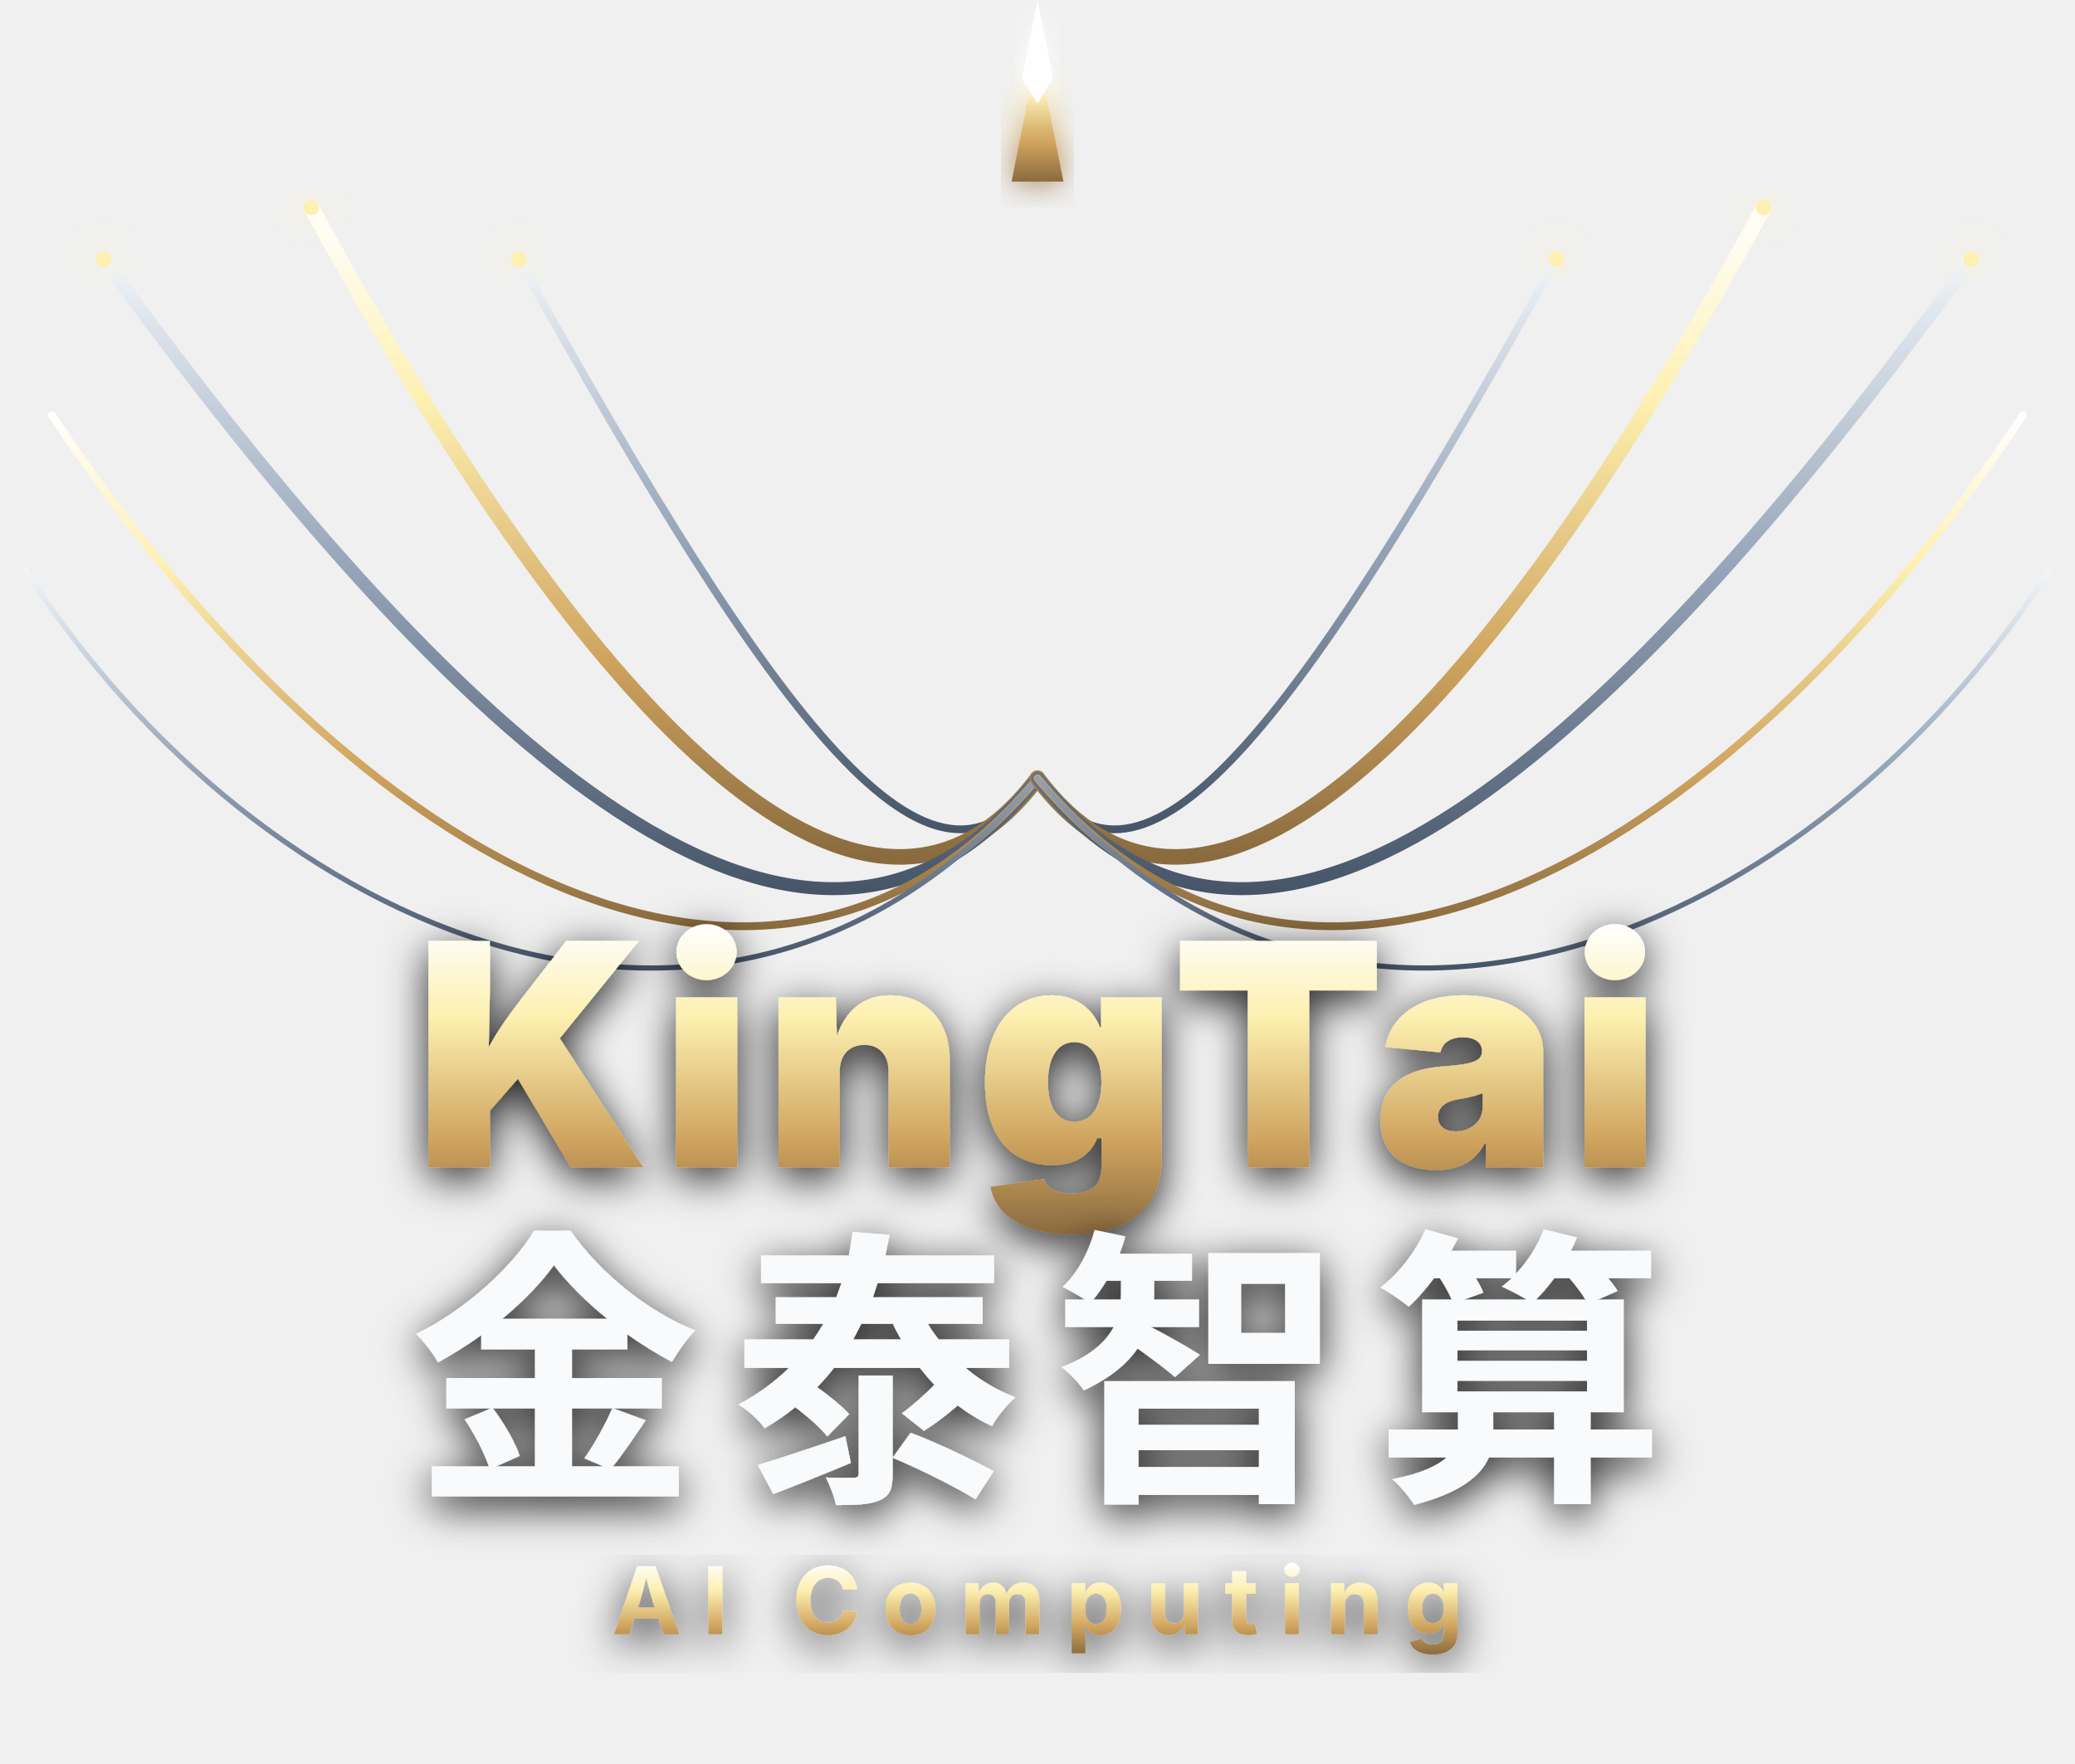
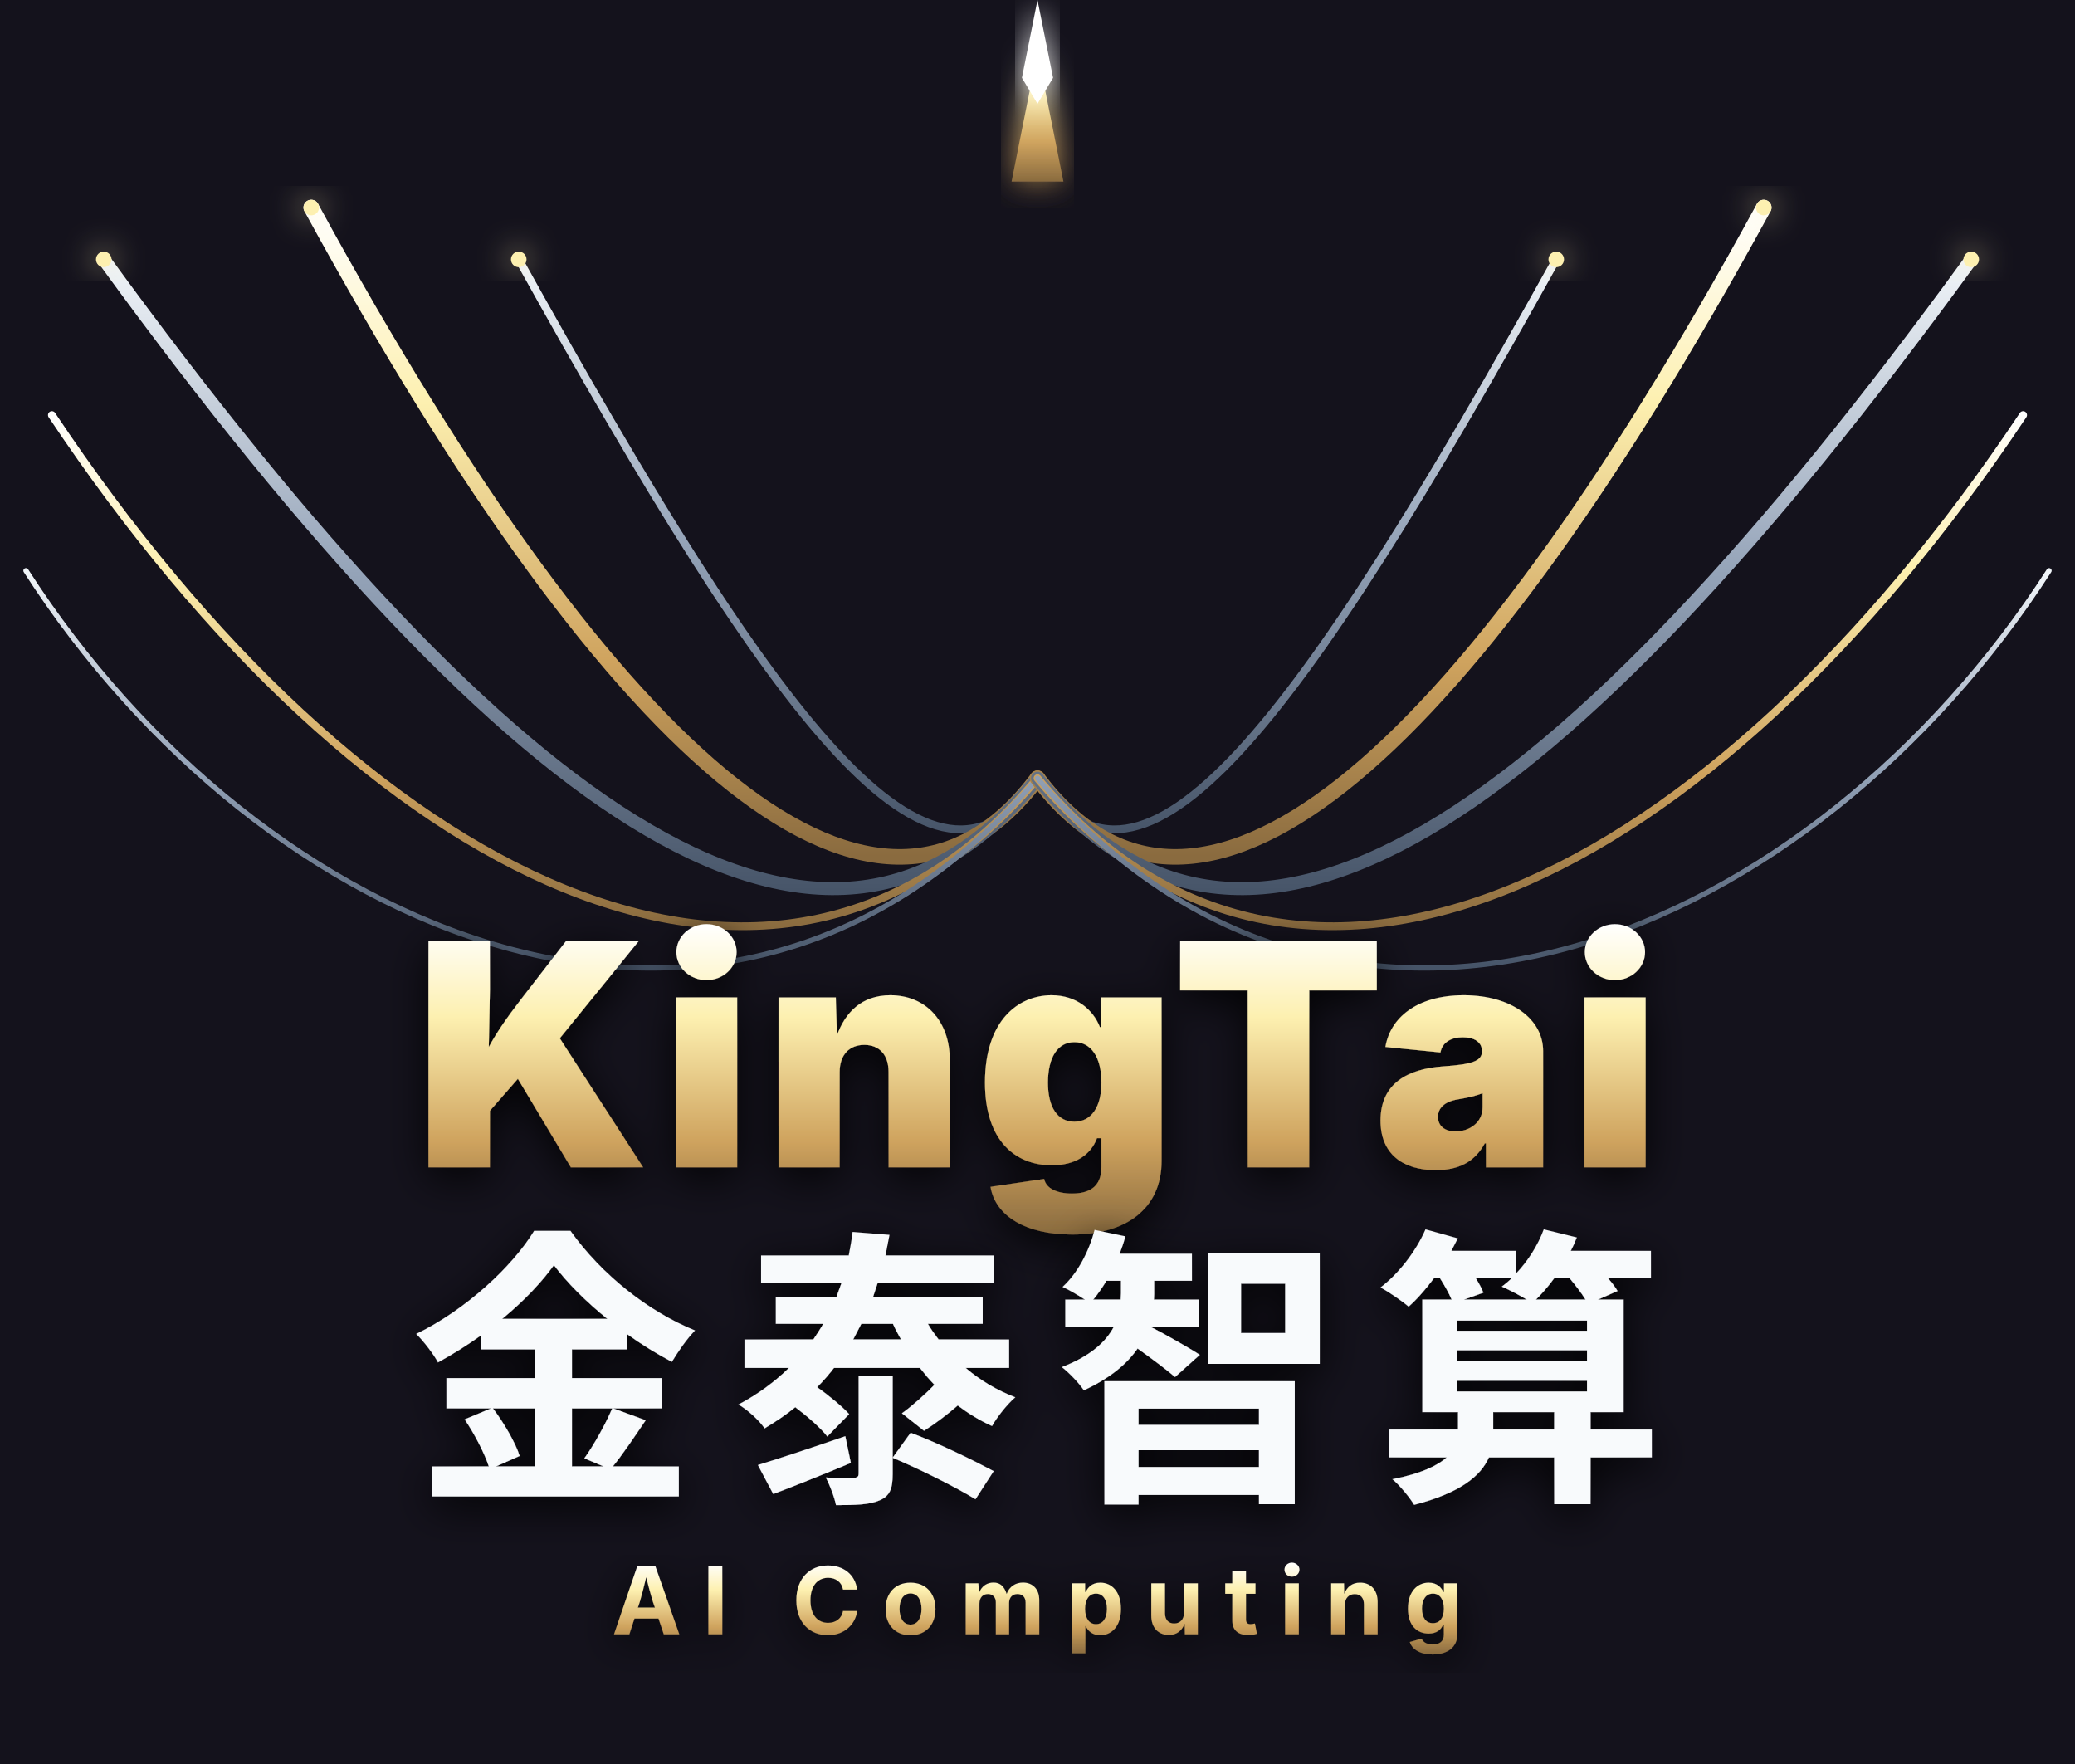
<svg xmlns="http://www.w3.org/2000/svg" viewBox="0 0 400 340" width="400" height="340">
  <defs>
    <linearGradient id="kt-goldGradient" x1="0%" y1="100%" x2="0%" y2="0%">
      <stop offset="0%" stop-color="#8a6b3f" />
      <stop offset="30%" stop-color="#cfa35e" />
      <stop offset="70%" stop-color="#fdf0b0" />
      <stop offset="100%" stop-color="#ffffff" />
    </linearGradient>
    <linearGradient id="kt-silverGradient" x1="0%" y1="100%" x2="0%" y2="0%">
      <stop offset="0%" stop-color="#475569" />
      <stop offset="50%" stop-color="#94a3b8" />
      <stop offset="100%" stop-color="#f1f5f9" />
    </linearGradient>
    <filter id="kt-textShadow" x="-20%" y="-20%" width="140%" height="140%">
      <feDropShadow dx="0" dy="2" stdDeviation="4" flood-color="#000000" flood-opacity="0.85" />
    </filter>
    <filter id="kt-glow" x="-20%" y="-20%" width="140%" height="140%">
      <feGaussianBlur stdDeviation="3" result="blur" />
      <feComposite in="SourceGraphic" in2="blur" operator="over" />
    </filter>
  </defs>
+   <rect x="0" y="0" width="400" height="340" fill="#14121c" />
  <g transform="translate(0, -10 )">
    <path d="M 200,160 C 180,190 150,150 100,60" stroke="url(#kt-silverGradient)" stroke-width="1.5" fill="none" stroke-linecap="round" />
    <path d="M 200,160 C 170,200 120,160 60,50" stroke="url(#kt-goldGradient)" stroke-width="3" fill="none" stroke-linecap="round" />
    <path d="M 200,160 C 160,210 100,170 20,60" stroke="url(#kt-silverGradient)" stroke-width="2.5" fill="none" stroke-linecap="round" />
    <path d="M 200,160 C 150,220 70,180 10,90" stroke="url(#kt-goldGradient)" stroke-width="1.5" fill="none" stroke-linecap="round" />
    <path d="M 200,160 C 140,230 50,190 5,120" stroke="url(#kt-silverGradient)" stroke-width="1" fill="none" stroke-linecap="round" />
    <path d="M 200,160 C 220,190 250,150 300,60" stroke="url(#kt-silverGradient)" stroke-width="1.5" fill="none" stroke-linecap="round" />
    <path d="M 200,160 C 230,200 280,160 340,50" stroke="url(#kt-goldGradient)" stroke-width="3" fill="none" stroke-linecap="round" />
    <path d="M 200,160 C 240,210 300,170 380,60" stroke="url(#kt-silverGradient)" stroke-width="2.5" fill="none" stroke-linecap="round" />
    <path d="M 200,160 C 250,220 330,180 390,90" stroke="url(#kt-goldGradient)" stroke-width="1.5" fill="none" stroke-linecap="round" />
    <path d="M 200,160 C 260,230 350,190 395,120" stroke="url(#kt-silverGradient)" stroke-width="1" fill="none" stroke-linecap="round" />
    <path d="M 192,160 L 192,60" stroke="url(#kt-silverGradient)" stroke-width="2" fill="none" stroke-linecap="round" />
    <path d="M 208,160 L 208,60" stroke="url(#kt-silverGradient)" stroke-width="2" fill="none" stroke-linecap="round" />
    <path d="M 176,160 L 176,110" stroke="url(#kt-silverGradient)" stroke-width="2" fill="none" stroke-linecap="round" />
    <path d="M 224,160 L 224,110" stroke="url(#kt-silverGradient)" stroke-width="2" fill="none" stroke-linecap="round" />
    <path d="M 184,160 L 184,85" stroke="url(#kt-goldGradient)" stroke-width="2.5" fill="none" stroke-linecap="round" />
    <path d="M 216,160 L 216,85" stroke="url(#kt-goldGradient)" stroke-width="2.5" fill="none" stroke-linecap="round" />
    <path d="M 168,160 L 168,135" stroke="url(#kt-goldGradient)" stroke-width="1.5" fill="none" stroke-linecap="round" />
    <path d="M 232,160 L 232,135" stroke="url(#kt-goldGradient)" stroke-width="1.5" fill="none" stroke-linecap="round" />
    <path d="M 200,160 L 200,40" stroke="url(#kt-goldGradient)" stroke-width="4" fill="none" />
    <polygon points="200,20 195,45 205,45" fill="url(#kt-goldGradient)" filter="url(#kt-glow)" />
    <polygon points="200,10 197,25 200,30 203,25" fill="#ffffff" filter="url(#kt-glow)" />
    <g fill="#fdf0b0" filter="url(#kt-glow)">
      <circle cx="60" cy="50" r="1.5" />
      <circle cx="100" cy="60" r="1.5" />
      <circle cx="20" cy="60" r="1.5" />
      <circle cx="340" cy="50" r="1.5" />
      <circle cx="300" cy="60" r="1.5" />
      <circle cx="380" cy="60" r="1.5" />
    </g>
  </g>
  <text x="200" y="225" fill="url(#kt-goldGradient)" filter="url(#kt-textShadow)" font-size="60" font-weight="900" text-anchor="middle" style="font-family:system-ui,-apple-system,sans-serif;letter-spacing:2px">KingTai</text>
  <text x="200" y="285" fill="#f8fafc" filter="url(#kt-textShadow)" font-size="56" font-weight="900" text-anchor="middle" style="font-family:system-ui,-apple-system,sans-serif;letter-spacing:6px">金泰智算</text>
  <text x="200" y="315" fill="url(#kt-goldGradient)" filter="url(#kt-textShadow)" font-size="18" font-weight="bold" text-anchor="middle" style="font-family:system-ui,-apple-system,sans-serif;letter-spacing:4px">AI Computing</text>
</svg>
